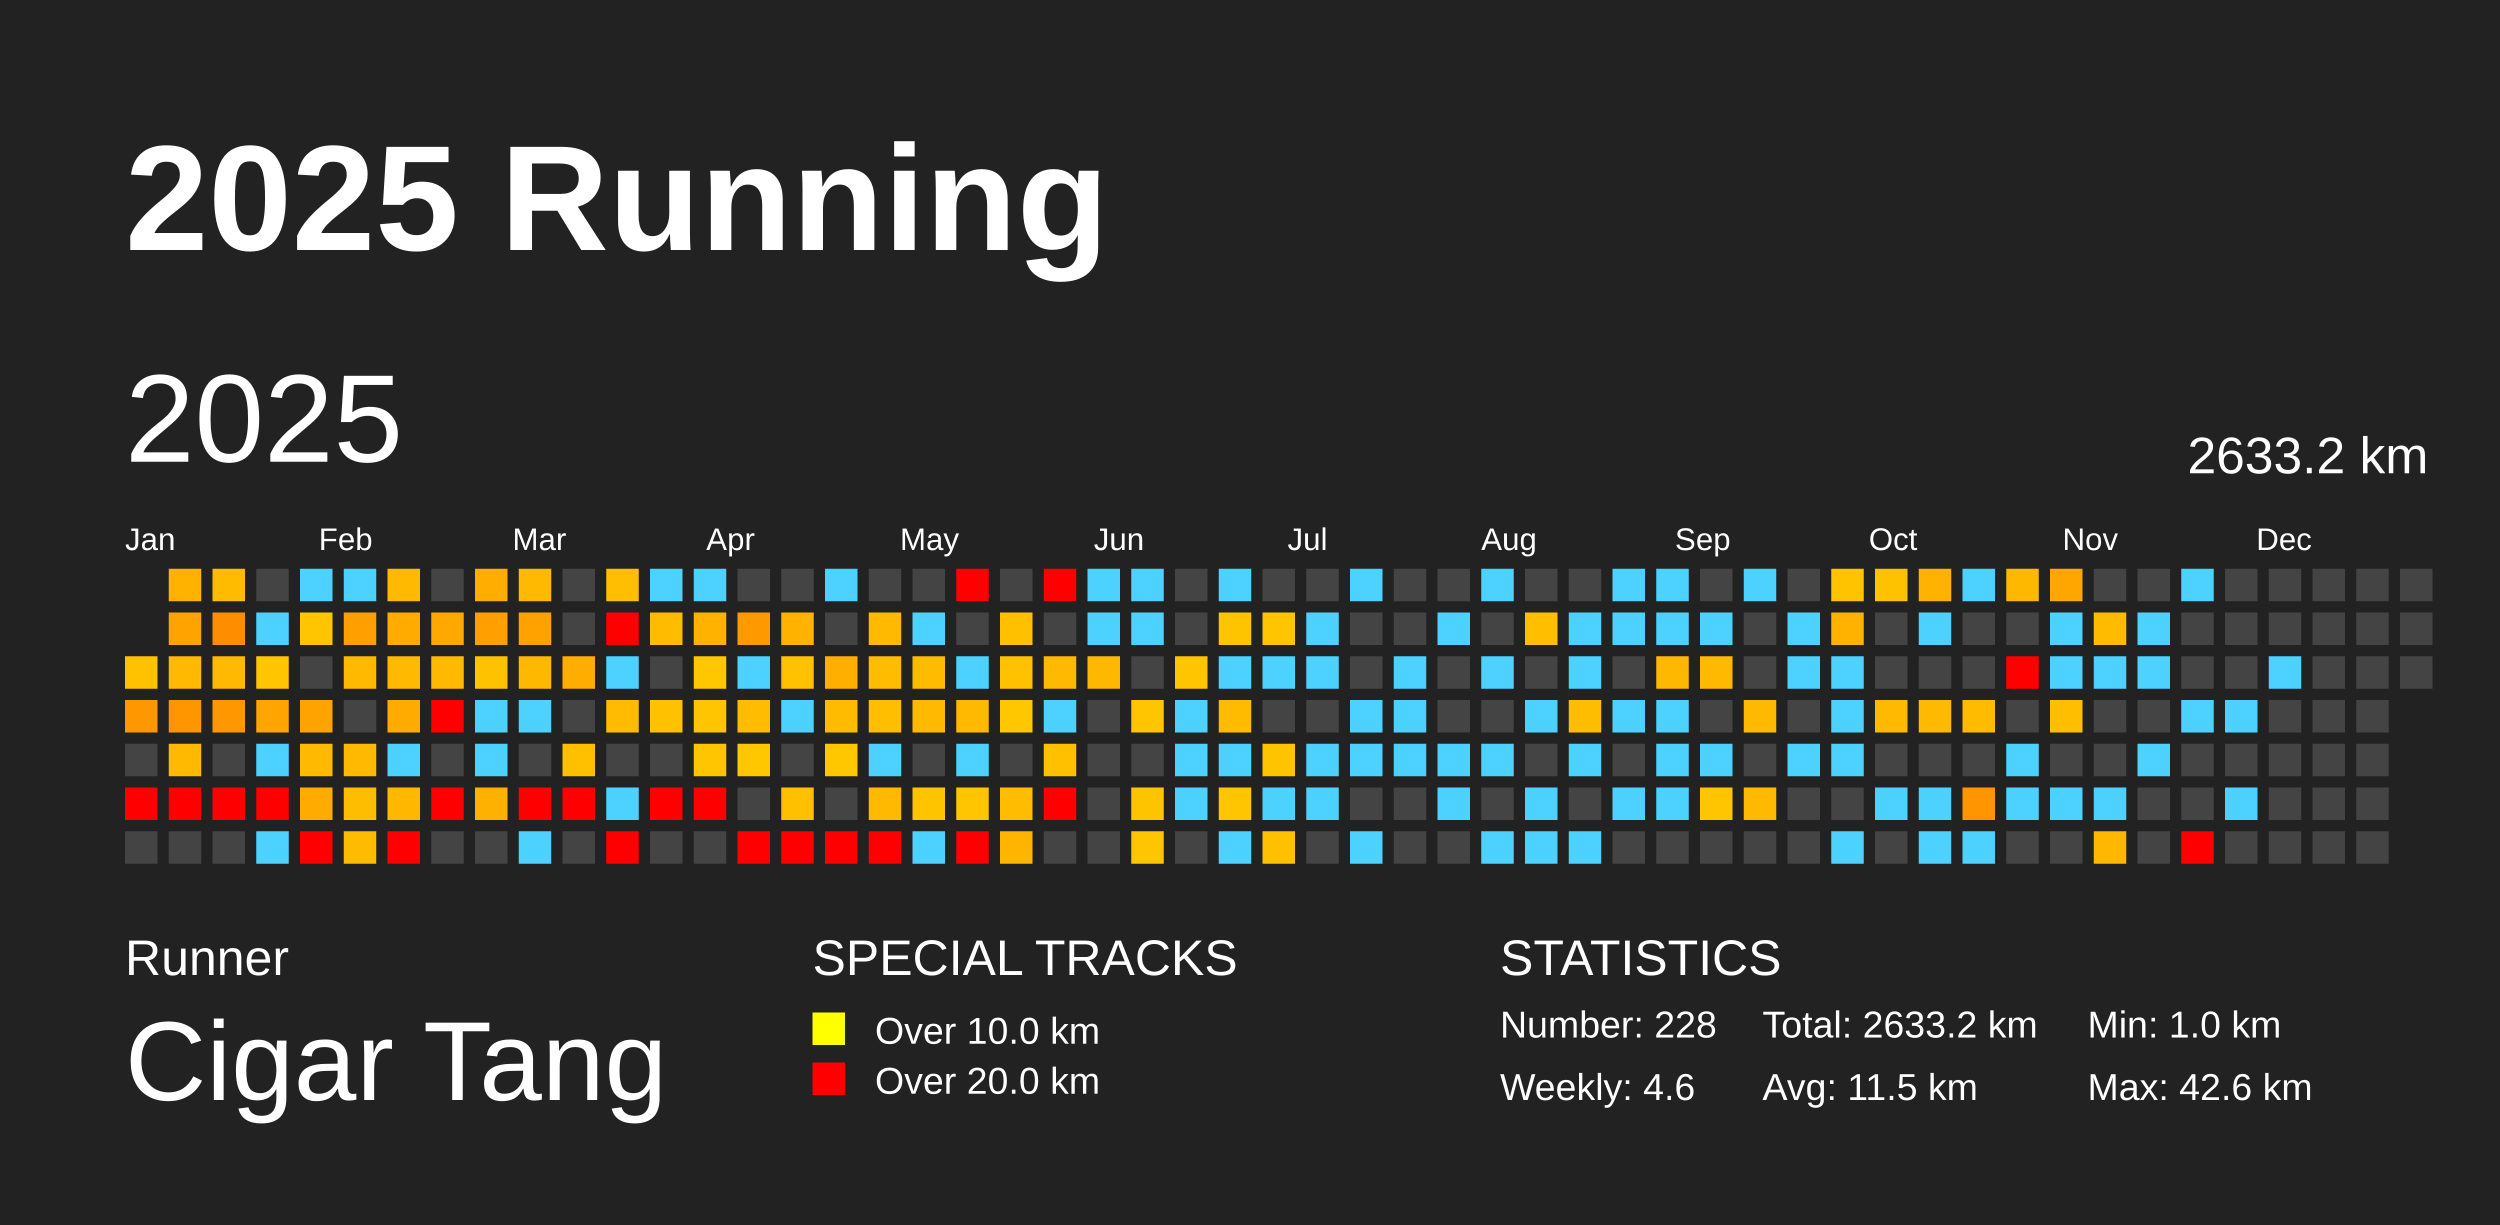
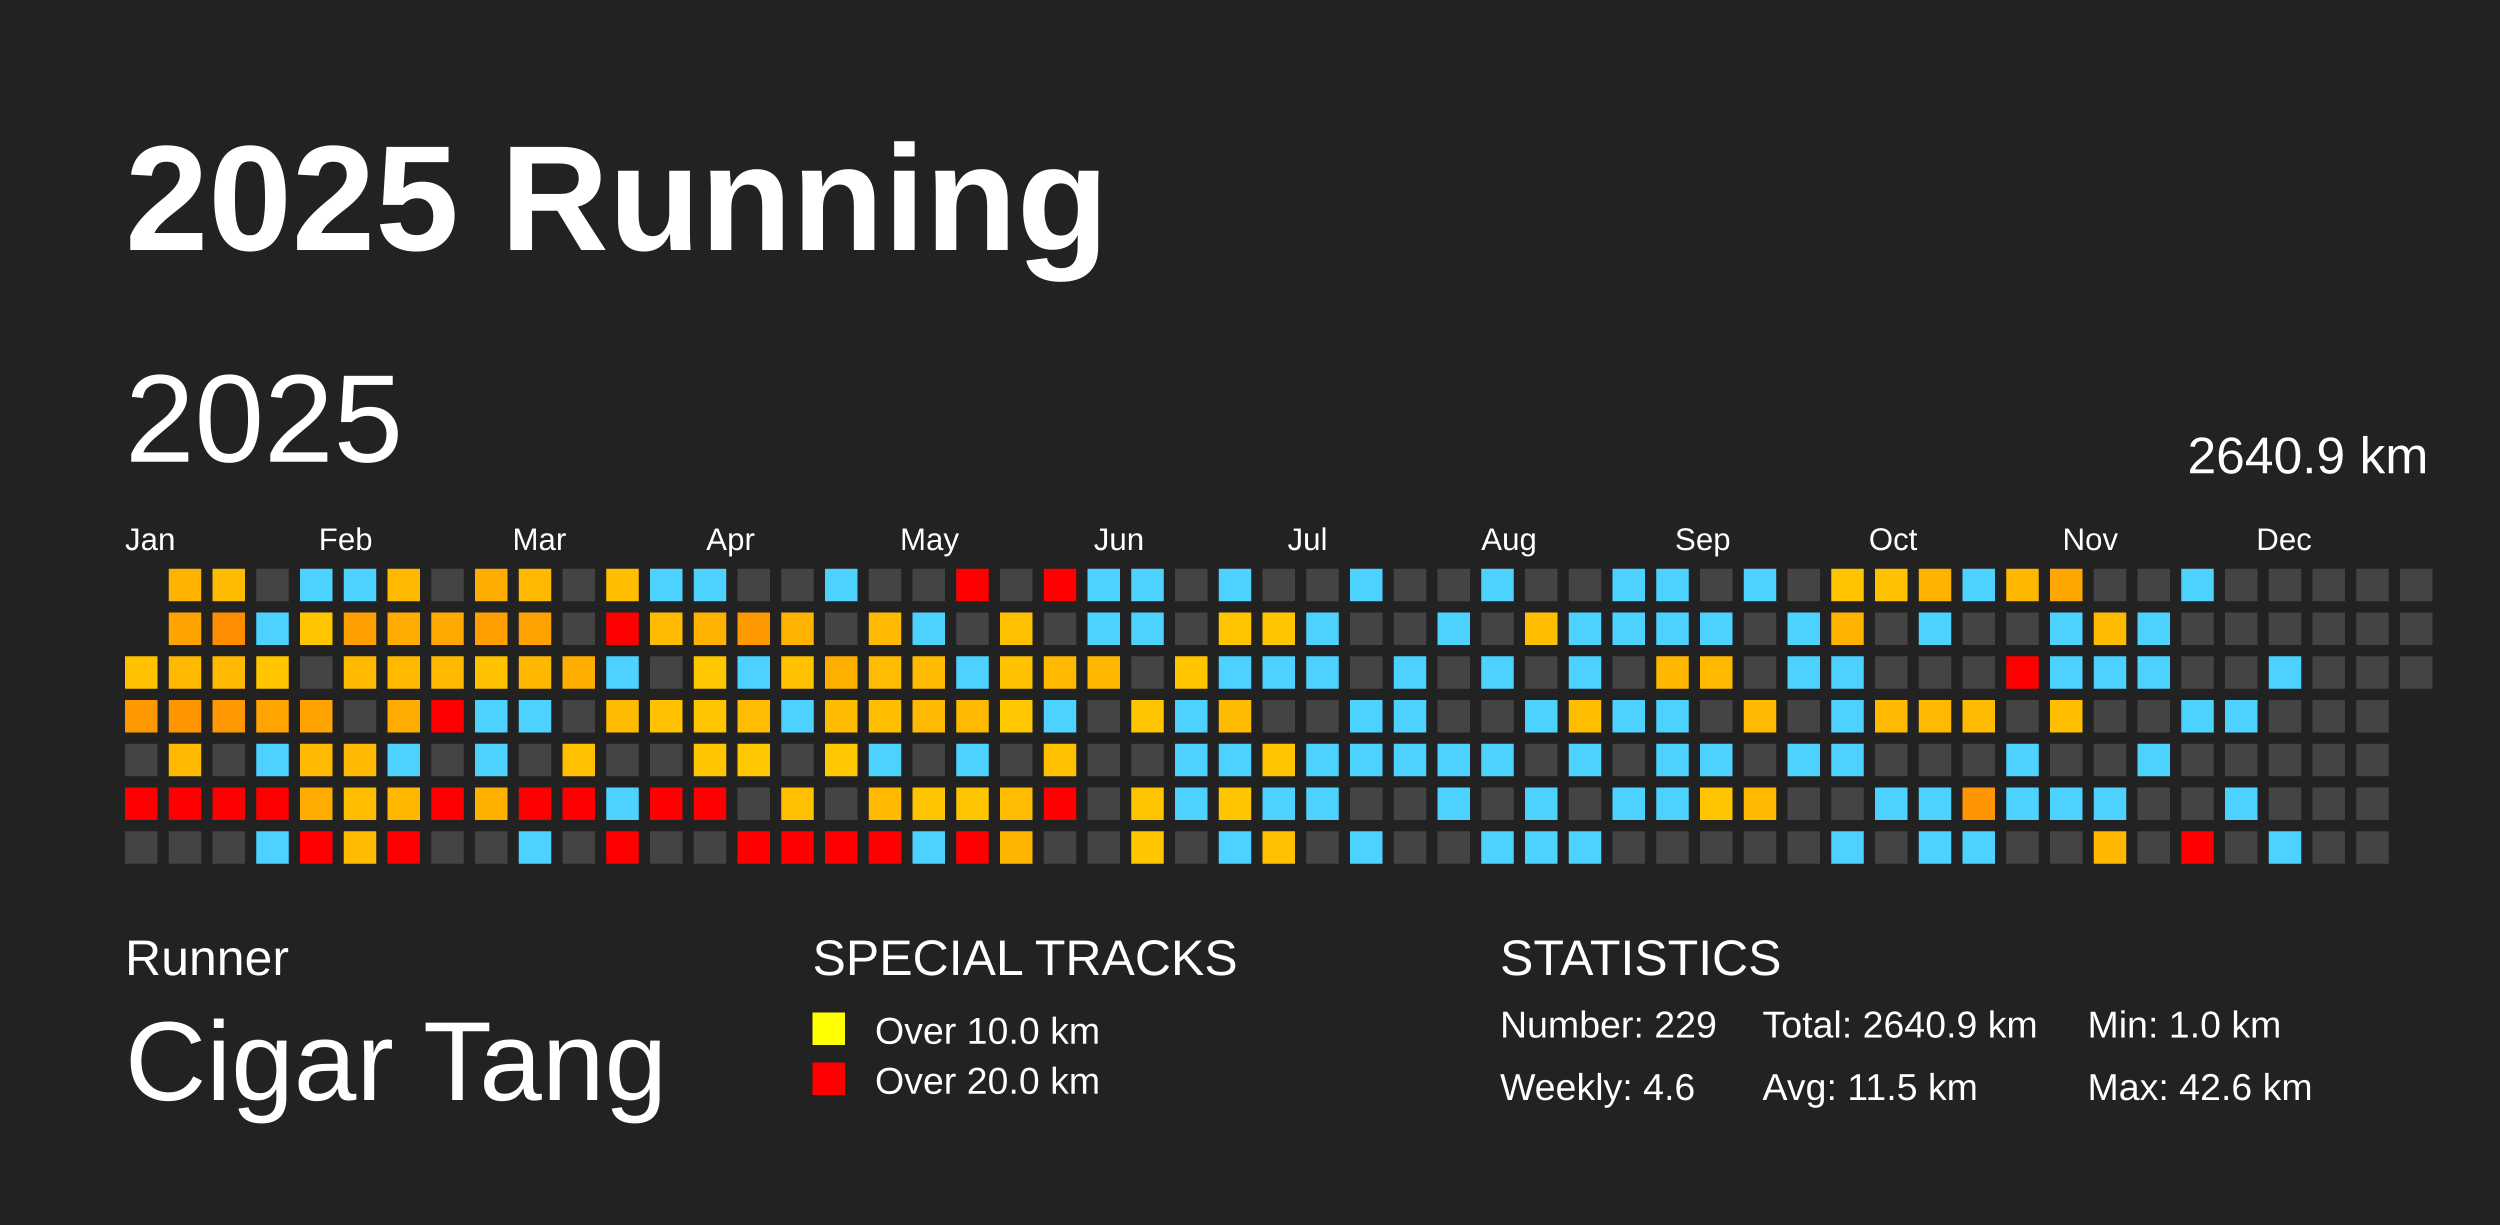
<svg xmlns="http://www.w3.org/2000/svg" baseProfile="full" height="98mm" version="1.1" viewBox="0,0,200,98" width="200mm">
  <defs />
  <rect fill="#222222" height="98" width="200" x="0" y="0" />
  <text fill="#FFFFFF" style="font-size:12px; font-family:Arial; font-weight:bold;" x="10" y="20">2025 Running</text>
  <text fill="#FFFFFF" style="font-size:4px; font-family:Arial" x="10" y="78">Runner</text>
  <text fill="#FFFFFF" style="font-size:9px; font-family:Arial" x="10" y="88">Cigar Tang</text>
  <text fill="#FFFFFF" style="font-size:4px; font-family:Arial" x="65" y="78">SPECIAL TRACKS</text>
  <rect fill="yellow" height="2.6" width="2.6" x="65" y="81" />
  <text fill="#FFFFFF" style="font-size:3px; font-family:Arial" x="70" y="83.5">Over 10.0 km</text>
  <rect fill="red" height="2.6" width="2.6" x="65" y="85" />
  <text fill="#FFFFFF" style="font-size:3px; font-family:Arial" x="70" y="87.5">Over 20.0 km</text>
  <text fill="#FFFFFF" style="font-size:4px; font-family:Arial" x="120" y="78">STATISTICS</text>
-   <text fill="#FFFFFF" style="font-size:3px; font-family:Arial" x="120" y="83">Number: 228</text>
+   <text fill="#FFFFFF" style="font-size:3px; font-family:Arial" x="120" y="83">Number: 229</text>
  <text fill="#FFFFFF" style="font-size:3px; font-family:Arial" x="120" y="88">Weekly: 4.6</text>
-   <text fill="#FFFFFF" style="font-size:3px; font-family:Arial" x="141" y="83">Total: 2633.2 km</text>
+   <text fill="#FFFFFF" style="font-size:3px; font-family:Arial" x="141" y="83">Total: 2640.9 km</text>
  <text fill="#FFFFFF" style="font-size:3px; font-family:Arial" x="141" y="88">Avg: 11.5 km</text>
  <text fill="#FFFFFF" style="font-size:3px; font-family:Arial" x="167" y="83">Min: 1.0 km</text>
  <text fill="#FFFFFF" style="font-size:3px; font-family:Arial" x="167" y="88">Max: 42.6 km</text>
  <text dominant-baseline="hanging" fill="#FFFFFF" style="font-size:10.0px; font-family:Arial;" x="10" y="30">2025</text>
-   <text dominant-baseline="hanging" fill="#FFFFFF" style="font-size:4.125px; font-family:Arial;" x="175" y="35">2633.2 km</text>
+   <text dominant-baseline="hanging" fill="#FFFFFF" style="font-size:4.125px; font-family:Arial;" x="175" y="35">2640.9 km</text>
  <text fill="#FFFFFF" style="font-size:2.5px; font-family:Arial" x="10.0" y="44">Jan</text>
  <text fill="#FFFFFF" style="font-size:2.5px; font-family:Arial" x="25.5" y="44">Feb</text>
  <text fill="#FFFFFF" style="font-size:2.5px; font-family:Arial" x="41.0" y="44">Mar</text>
  <text fill="#FFFFFF" style="font-size:2.5px; font-family:Arial" x="56.5" y="44">Apr</text>
  <text fill="#FFFFFF" style="font-size:2.5px; font-family:Arial" x="72.0" y="44">May</text>
  <text fill="#FFFFFF" style="font-size:2.5px; font-family:Arial" x="87.5" y="44">Jun</text>
  <text fill="#FFFFFF" style="font-size:2.5px; font-family:Arial" x="103.0" y="44">Jul</text>
  <text fill="#FFFFFF" style="font-size:2.5px; font-family:Arial" x="118.5" y="44">Aug</text>
  <text fill="#FFFFFF" style="font-size:2.5px; font-family:Arial" x="134.0" y="44">Sep</text>
  <text fill="#FFFFFF" style="font-size:2.5px; font-family:Arial" x="149.5" y="44">Oct</text>
  <text fill="#FFFFFF" style="font-size:2.5px; font-family:Arial" x="165.0" y="44">Nov</text>
  <text fill="#FFFFFF" style="font-size:2.5px; font-family:Arial" x="180.5" y="44">Dec</text>
  <rect fill="#ffc100" height="2.6" width="2.6" x="10.0" y="52.5" />
  <rect fill="#ff9700" height="2.6" width="2.6" x="10.0" y="56.0" />
  <rect fill="#444444" height="2.6" width="2.6" x="10.0" y="59.5" />
  <rect fill="red" height="2.6" width="2.6" x="10.0" y="63.0" />
  <rect fill="#444444" height="2.6" width="2.6" x="10.0" y="66.5" />
  <rect fill="#ffb300" height="2.6" width="2.6" x="13.5" y="45.5" />
  <rect fill="#ffa300" height="2.6" width="2.6" x="13.5" y="49.0" />
  <rect fill="#ffb900" height="2.6" width="2.6" x="13.5" y="52.5" />
  <rect fill="#ff9600" height="2.6" width="2.6" x="13.5" y="56.0" />
  <rect fill="#ffb900" height="2.6" width="2.6" x="13.5" y="59.5" />
  <rect fill="red" height="2.6" width="2.6" x="13.5" y="63.0" />
  <rect fill="#444444" height="2.6" width="2.6" x="13.5" y="66.5" />
  <rect fill="#ffbb00" height="2.6" width="2.6" x="17.0" y="45.5" />
  <rect fill="#ff8d00" height="2.6" width="2.6" x="17.0" y="49.0" />
  <rect fill="#ffb900" height="2.6" width="2.6" x="17.0" y="52.5" />
  <rect fill="#ff9700" height="2.6" width="2.6" x="17.0" y="56.0" />
  <rect fill="#444444" height="2.6" width="2.6" x="17.0" y="59.5" />
  <rect fill="red" height="2.6" width="2.6" x="17.0" y="63.0" />
  <rect fill="#444444" height="2.6" width="2.6" x="17.0" y="66.5" />
  <rect fill="#444444" height="2.6" width="2.6" x="20.5" y="45.5" />
  <rect fill="#4dd2ff" height="2.6" width="2.6" x="20.5" y="49.0" />
  <rect fill="#ffc600" height="2.6" width="2.6" x="20.5" y="52.5" />
  <rect fill="#ffa400" height="2.6" width="2.6" x="20.5" y="56.0" />
  <rect fill="#4dd2ff" height="2.6" width="2.6" x="20.5" y="59.5" />
  <rect fill="red" height="2.6" width="2.6" x="20.5" y="63.0" />
  <rect fill="#4dd2ff" height="2.6" width="2.6" x="20.5" y="66.5" />
  <rect fill="#4dd2ff" height="2.6" width="2.6" x="24.0" y="45.5" />
  <rect fill="#ffc600" height="2.6" width="2.6" x="24.0" y="49.0" />
  <rect fill="#444444" height="2.6" width="2.6" x="24.0" y="52.5" />
  <rect fill="#ffa300" height="2.6" width="2.6" x="24.0" y="56.0" />
  <rect fill="#ffb900" height="2.6" width="2.6" x="24.0" y="59.5" />
  <rect fill="#ffab00" height="2.6" width="2.6" x="24.0" y="63.0" />
  <rect fill="red" height="2.6" width="2.6" x="24.0" y="66.5" />
  <rect fill="#4dd2ff" height="2.6" width="2.6" x="27.5" y="45.5" />
  <rect fill="#ff9f00" height="2.6" width="2.6" x="27.5" y="49.0" />
  <rect fill="#ffba00" height="2.6" width="2.6" x="27.5" y="52.5" />
  <rect fill="#444444" height="2.6" width="2.6" x="27.5" y="56.0" />
  <rect fill="#ffb900" height="2.6" width="2.6" x="27.5" y="59.5" />
  <rect fill="#ffbd00" height="2.6" width="2.6" x="27.5" y="63.0" />
  <rect fill="#ffbb00" height="2.6" width="2.6" x="27.5" y="66.5" />
  <rect fill="#ffb900" height="2.6" width="2.6" x="31.0" y="45.5" />
  <rect fill="#ffab00" height="2.6" width="2.6" x="31.0" y="49.0" />
  <rect fill="#ffba00" height="2.6" width="2.6" x="31.0" y="52.5" />
  <rect fill="#ffab00" height="2.6" width="2.6" x="31.0" y="56.0" />
  <rect fill="#4dd2ff" height="2.6" width="2.6" x="31.0" y="59.5" />
  <rect fill="#ffb700" height="2.6" width="2.6" x="31.0" y="63.0" />
  <rect fill="red" height="2.6" width="2.6" x="31.0" y="66.5" />
  <rect fill="#444444" height="2.6" width="2.6" x="34.5" y="45.5" />
  <rect fill="#ffa800" height="2.6" width="2.6" x="34.5" y="49.0" />
  <rect fill="#ffba00" height="2.6" width="2.6" x="34.5" y="52.5" />
  <rect fill="red" height="2.6" width="2.6" x="34.5" y="56.0" />
  <rect fill="#444444" height="2.6" width="2.6" x="34.5" y="59.5" />
  <rect fill="red" height="2.6" width="2.6" x="34.5" y="63.0" />
  <rect fill="#444444" height="2.6" width="2.6" x="34.5" y="66.5" />
  <rect fill="#ffad00" height="2.6" width="2.6" x="38.0" y="45.5" />
  <rect fill="#ffa000" height="2.6" width="2.6" x="38.0" y="49.0" />
  <rect fill="#ffc200" height="2.6" width="2.6" x="38.0" y="52.5" />
  <rect fill="#4dd2ff" height="2.6" width="2.6" x="38.0" y="56.0" />
  <rect fill="#4dd2ff" height="2.6" width="2.6" x="38.0" y="59.5" />
  <rect fill="#ffb100" height="2.6" width="2.6" x="38.0" y="63.0" />
  <rect fill="#444444" height="2.6" width="2.6" x="38.0" y="66.5" />
  <rect fill="#ffb900" height="2.6" width="2.6" x="41.5" y="45.5" />
  <rect fill="#ffa200" height="2.6" width="2.6" x="41.5" y="49.0" />
  <rect fill="#ffb800" height="2.6" width="2.6" x="41.5" y="52.5" />
  <rect fill="#4dd2ff" height="2.6" width="2.6" x="41.5" y="56.0" />
  <rect fill="#444444" height="2.6" width="2.6" x="41.5" y="59.5" />
  <rect fill="red" height="2.6" width="2.6" x="41.5" y="63.0" />
  <rect fill="#4dd2ff" height="2.6" width="2.6" x="41.5" y="66.5" />
  <rect fill="#444444" height="2.6" width="2.6" x="45.0" y="45.5" />
  <rect fill="#444444" height="2.6" width="2.6" x="45.0" y="49.0" />
  <rect fill="#ffae00" height="2.6" width="2.6" x="45.0" y="52.5" />
  <rect fill="#444444" height="2.6" width="2.6" x="45.0" y="56.0" />
  <rect fill="#ffc000" height="2.6" width="2.6" x="45.0" y="59.5" />
  <rect fill="red" height="2.6" width="2.6" x="45.0" y="63.0" />
  <rect fill="#444444" height="2.6" width="2.6" x="45.0" y="66.5" />
  <rect fill="#ffbe00" height="2.6" width="2.6" x="48.5" y="45.5" />
  <rect fill="red" height="2.6" width="2.6" x="48.5" y="49.0" />
  <rect fill="#4dd2ff" height="2.6" width="2.6" x="48.5" y="52.5" />
  <rect fill="#ffbb00" height="2.6" width="2.6" x="48.5" y="56.0" />
  <rect fill="#444444" height="2.6" width="2.6" x="48.5" y="59.5" />
  <rect fill="#4dd2ff" height="2.6" width="2.6" x="48.5" y="63.0" />
  <rect fill="red" height="2.6" width="2.6" x="48.5" y="66.5" />
  <rect fill="#4dd2ff" height="2.6" width="2.6" x="52.0" y="45.5" />
  <rect fill="#ffbb00" height="2.6" width="2.6" x="52.0" y="49.0" />
  <rect fill="#444444" height="2.6" width="2.6" x="52.0" y="52.5" />
  <rect fill="#ffc100" height="2.6" width="2.6" x="52.0" y="56.0" />
  <rect fill="#444444" height="2.6" width="2.6" x="52.0" y="59.5" />
  <rect fill="red" height="2.6" width="2.6" x="52.0" y="63.0" />
  <rect fill="#444444" height="2.6" width="2.6" x="52.0" y="66.5" />
  <rect fill="#4dd2ff" height="2.6" width="2.6" x="55.5" y="45.5" />
  <rect fill="#ffb300" height="2.6" width="2.6" x="55.5" y="49.0" />
  <rect fill="#ffc700" height="2.6" width="2.6" x="55.5" y="52.5" />
  <rect fill="#ffc600" height="2.6" width="2.6" x="55.5" y="56.0" />
  <rect fill="#ffc600" height="2.6" width="2.6" x="55.5" y="59.5" />
  <rect fill="red" height="2.6" width="2.6" x="55.5" y="63.0" />
  <rect fill="#444444" height="2.6" width="2.6" x="55.5" y="66.5" />
  <rect fill="#444444" height="2.6" width="2.6" x="59.0" y="45.5" />
  <rect fill="#ff9900" height="2.6" width="2.6" x="59.0" y="49.0" />
  <rect fill="#4dd2ff" height="2.6" width="2.6" x="59.0" y="52.5" />
  <rect fill="#ffbc00" height="2.6" width="2.6" x="59.0" y="56.0" />
  <rect fill="#ffc700" height="2.6" width="2.6" x="59.0" y="59.5" />
  <rect fill="#444444" height="2.6" width="2.6" x="59.0" y="63.0" />
  <rect fill="red" height="2.6" width="2.6" x="59.0" y="66.5" />
  <rect fill="#444444" height="2.6" width="2.6" x="62.5" y="45.5" />
  <rect fill="#ffb200" height="2.6" width="2.6" x="62.5" y="49.0" />
  <rect fill="#ffc100" height="2.6" width="2.6" x="62.5" y="52.5" />
  <rect fill="#4dd2ff" height="2.6" width="2.6" x="62.5" y="56.0" />
  <rect fill="#444444" height="2.6" width="2.6" x="62.5" y="59.5" />
  <rect fill="#ffc000" height="2.6" width="2.6" x="62.5" y="63.0" />
  <rect fill="red" height="2.6" width="2.6" x="62.5" y="66.5" />
  <rect fill="#4dd2ff" height="2.6" width="2.6" x="66.0" y="45.5" />
  <rect fill="#444444" height="2.6" width="2.6" x="66.0" y="49.0" />
  <rect fill="#ffaf00" height="2.6" width="2.6" x="66.0" y="52.5" />
  <rect fill="#ffbb00" height="2.6" width="2.6" x="66.0" y="56.0" />
  <rect fill="#ffc700" height="2.6" width="2.6" x="66.0" y="59.5" />
  <rect fill="#444444" height="2.6" width="2.6" x="66.0" y="63.0" />
  <rect fill="red" height="2.6" width="2.6" x="66.0" y="66.5" />
  <rect fill="#444444" height="2.6" width="2.6" x="69.5" y="45.5" />
  <rect fill="#ffb900" height="2.6" width="2.6" x="69.5" y="49.0" />
  <rect fill="#ffbc00" height="2.6" width="2.6" x="69.5" y="52.5" />
  <rect fill="#ffbe00" height="2.6" width="2.6" x="69.5" y="56.0" />
  <rect fill="#4dd2ff" height="2.6" width="2.6" x="69.5" y="59.5" />
  <rect fill="#ffb900" height="2.6" width="2.6" x="69.5" y="63.0" />
  <rect fill="red" height="2.6" width="2.6" x="69.5" y="66.5" />
  <rect fill="#444444" height="2.6" width="2.6" x="73.0" y="45.5" />
  <rect fill="#4dd2ff" height="2.6" width="2.6" x="73.0" y="49.0" />
  <rect fill="#ffbb00" height="2.6" width="2.6" x="73.0" y="52.5" />
  <rect fill="#ffb900" height="2.6" width="2.6" x="73.0" y="56.0" />
  <rect fill="#444444" height="2.6" width="2.6" x="73.0" y="59.5" />
  <rect fill="#ffc400" height="2.6" width="2.6" x="73.0" y="63.0" />
  <rect fill="#4dd2ff" height="2.6" width="2.6" x="73.0" y="66.5" />
  <rect fill="red" height="2.6" width="2.6" x="76.5" y="45.5" />
  <rect fill="#444444" height="2.6" width="2.6" x="76.5" y="49.0" />
  <rect fill="#4dd2ff" height="2.6" width="2.6" x="76.5" y="52.5" />
  <rect fill="#ffb900" height="2.6" width="2.6" x="76.5" y="56.0" />
  <rect fill="#4dd2ff" height="2.6" width="2.6" x="76.5" y="59.5" />
  <rect fill="#ffc500" height="2.6" width="2.6" x="76.5" y="63.0" />
  <rect fill="red" height="2.6" width="2.6" x="76.5" y="66.5" />
  <rect fill="#444444" height="2.6" width="2.6" x="80.0" y="45.5" />
  <rect fill="#ffc000" height="2.6" width="2.6" x="80.0" y="49.0" />
  <rect fill="#ffc100" height="2.6" width="2.6" x="80.0" y="52.5" />
  <rect fill="#ffc700" height="2.6" width="2.6" x="80.0" y="56.0" />
  <rect fill="#444444" height="2.6" width="2.6" x="80.0" y="59.5" />
  <rect fill="#ffbc00" height="2.6" width="2.6" x="80.0" y="63.0" />
  <rect fill="#ffb500" height="2.6" width="2.6" x="80.0" y="66.5" />
  <rect fill="red" height="2.6" width="2.6" x="83.5" y="45.5" />
  <rect fill="#444444" height="2.6" width="2.6" x="83.5" y="49.0" />
  <rect fill="#ffb900" height="2.6" width="2.6" x="83.5" y="52.5" />
  <rect fill="#4dd2ff" height="2.6" width="2.6" x="83.5" y="56.0" />
  <rect fill="#ffc000" height="2.6" width="2.6" x="83.5" y="59.5" />
  <rect fill="red" height="2.6" width="2.6" x="83.5" y="63.0" />
  <rect fill="#444444" height="2.6" width="2.6" x="83.5" y="66.5" />
  <rect fill="#4dd2ff" height="2.6" width="2.6" x="87.0" y="45.5" />
  <rect fill="#4dd2ff" height="2.6" width="2.6" x="87.0" y="49.0" />
  <rect fill="#ffb800" height="2.6" width="2.6" x="87.0" y="52.5" />
  <rect fill="#444444" height="2.6" width="2.6" x="87.0" y="56.0" />
  <rect fill="#444444" height="2.6" width="2.6" x="87.0" y="59.5" />
  <rect fill="#444444" height="2.6" width="2.6" x="87.0" y="63.0" />
  <rect fill="#444444" height="2.6" width="2.6" x="87.0" y="66.5" />
  <rect fill="#4dd2ff" height="2.6" width="2.6" x="90.5" y="45.5" />
  <rect fill="#4dd2ff" height="2.6" width="2.6" x="90.5" y="49.0" />
  <rect fill="#444444" height="2.6" width="2.6" x="90.5" y="52.5" />
  <rect fill="#ffc500" height="2.6" width="2.6" x="90.5" y="56.0" />
  <rect fill="#444444" height="2.6" width="2.6" x="90.5" y="59.5" />
  <rect fill="#ffc400" height="2.6" width="2.6" x="90.5" y="63.0" />
  <rect fill="#ffc600" height="2.6" width="2.6" x="90.5" y="66.5" />
  <rect fill="#444444" height="2.6" width="2.6" x="94.0" y="45.5" />
  <rect fill="#444444" height="2.6" width="2.6" x="94.0" y="49.0" />
  <rect fill="#ffc600" height="2.6" width="2.6" x="94.0" y="52.5" />
  <rect fill="#4dd2ff" height="2.6" width="2.6" x="94.0" y="56.0" />
  <rect fill="#4dd2ff" height="2.6" width="2.6" x="94.0" y="59.5" />
  <rect fill="#4dd2ff" height="2.6" width="2.6" x="94.0" y="63.0" />
  <rect fill="#444444" height="2.6" width="2.6" x="94.0" y="66.5" />
  <rect fill="#4dd2ff" height="2.6" width="2.6" x="97.5" y="45.5" />
  <rect fill="#ffc400" height="2.6" width="2.6" x="97.5" y="49.0" />
  <rect fill="#4dd2ff" height="2.6" width="2.6" x="97.5" y="52.5" />
  <rect fill="#ffbb00" height="2.6" width="2.6" x="97.5" y="56.0" />
  <rect fill="#4dd2ff" height="2.6" width="2.6" x="97.5" y="59.5" />
  <rect fill="#ffc500" height="2.6" width="2.6" x="97.5" y="63.0" />
  <rect fill="#4dd2ff" height="2.6" width="2.6" x="97.5" y="66.5" />
  <rect fill="#444444" height="2.6" width="2.6" x="101.0" y="45.5" />
  <rect fill="#ffc500" height="2.6" width="2.6" x="101.0" y="49.0" />
  <rect fill="#4dd2ff" height="2.6" width="2.6" x="101.0" y="52.5" />
  <rect fill="#444444" height="2.6" width="2.6" x="101.0" y="56.0" />
  <rect fill="#ffc400" height="2.6" width="2.6" x="101.0" y="59.5" />
  <rect fill="#4dd2ff" height="2.6" width="2.6" x="101.0" y="63.0" />
  <rect fill="#ffc000" height="2.6" width="2.6" x="101.0" y="66.5" />
  <rect fill="#444444" height="2.6" width="2.6" x="104.5" y="45.5" />
  <rect fill="#4dd2ff" height="2.6" width="2.6" x="104.5" y="49.0" />
  <rect fill="#4dd2ff" height="2.6" width="2.6" x="104.5" y="52.5" />
  <rect fill="#444444" height="2.6" width="2.6" x="104.5" y="56.0" />
  <rect fill="#4dd2ff" height="2.6" width="2.6" x="104.5" y="59.5" />
  <rect fill="#4dd2ff" height="2.6" width="2.6" x="104.5" y="63.0" />
  <rect fill="#444444" height="2.6" width="2.6" x="104.5" y="66.5" />
  <rect fill="#4dd2ff" height="2.6" width="2.6" x="108.0" y="45.5" />
  <rect fill="#444444" height="2.6" width="2.6" x="108.0" y="49.0" />
  <rect fill="#444444" height="2.6" width="2.6" x="108.0" y="52.5" />
  <rect fill="#4dd2ff" height="2.6" width="2.6" x="108.0" y="56.0" />
  <rect fill="#4dd2ff" height="2.6" width="2.6" x="108.0" y="59.5" />
  <rect fill="#444444" height="2.6" width="2.6" x="108.0" y="63.0" />
  <rect fill="#4dd2ff" height="2.6" width="2.6" x="108.0" y="66.5" />
  <rect fill="#444444" height="2.6" width="2.6" x="111.5" y="45.5" />
  <rect fill="#444444" height="2.6" width="2.6" x="111.5" y="49.0" />
  <rect fill="#4dd2ff" height="2.6" width="2.6" x="111.5" y="52.5" />
  <rect fill="#4dd2ff" height="2.6" width="2.6" x="111.5" y="56.0" />
  <rect fill="#4dd2ff" height="2.6" width="2.6" x="111.5" y="59.5" />
  <rect fill="#444444" height="2.6" width="2.6" x="111.5" y="63.0" />
  <rect fill="#444444" height="2.6" width="2.6" x="111.5" y="66.5" />
  <rect fill="#444444" height="2.6" width="2.6" x="115.0" y="45.5" />
  <rect fill="#4dd2ff" height="2.6" width="2.6" x="115.0" y="49.0" />
  <rect fill="#444444" height="2.6" width="2.6" x="115.0" y="52.5" />
  <rect fill="#444444" height="2.6" width="2.6" x="115.0" y="56.0" />
  <rect fill="#4dd2ff" height="2.6" width="2.6" x="115.0" y="59.5" />
  <rect fill="#4dd2ff" height="2.6" width="2.6" x="115.0" y="63.0" />
  <rect fill="#444444" height="2.6" width="2.6" x="115.0" y="66.5" />
  <rect fill="#4dd2ff" height="2.6" width="2.6" x="118.5" y="45.5" />
  <rect fill="#444444" height="2.6" width="2.6" x="118.5" y="49.0" />
  <rect fill="#4dd2ff" height="2.6" width="2.6" x="118.5" y="52.5" />
  <rect fill="#444444" height="2.6" width="2.6" x="118.5" y="56.0" />
  <rect fill="#4dd2ff" height="2.6" width="2.6" x="118.5" y="59.5" />
  <rect fill="#444444" height="2.6" width="2.6" x="118.5" y="63.0" />
  <rect fill="#4dd2ff" height="2.6" width="2.6" x="118.5" y="66.5" />
  <rect fill="#444444" height="2.6" width="2.6" x="122.0" y="45.5" />
  <rect fill="#ffbf00" height="2.6" width="2.6" x="122.0" y="49.0" />
  <rect fill="#444444" height="2.6" width="2.6" x="122.0" y="52.5" />
  <rect fill="#4dd2ff" height="2.6" width="2.6" x="122.0" y="56.0" />
  <rect fill="#444444" height="2.6" width="2.6" x="122.0" y="59.5" />
  <rect fill="#4dd2ff" height="2.6" width="2.6" x="122.0" y="63.0" />
  <rect fill="#4dd2ff" height="2.6" width="2.6" x="122.0" y="66.5" />
  <rect fill="#444444" height="2.6" width="2.6" x="125.5" y="45.5" />
  <rect fill="#4dd2ff" height="2.6" width="2.6" x="125.5" y="49.0" />
  <rect fill="#4dd2ff" height="2.6" width="2.6" x="125.5" y="52.5" />
  <rect fill="#ffbd00" height="2.6" width="2.6" x="125.5" y="56.0" />
  <rect fill="#4dd2ff" height="2.6" width="2.6" x="125.5" y="59.5" />
  <rect fill="#444444" height="2.6" width="2.6" x="125.5" y="63.0" />
  <rect fill="#4dd2ff" height="2.6" width="2.6" x="125.5" y="66.5" />
  <rect fill="#4dd2ff" height="2.6" width="2.6" x="129.0" y="45.5" />
  <rect fill="#4dd2ff" height="2.6" width="2.6" x="129.0" y="49.0" />
  <rect fill="#444444" height="2.6" width="2.6" x="129.0" y="52.5" />
  <rect fill="#4dd2ff" height="2.6" width="2.6" x="129.0" y="56.0" />
  <rect fill="#444444" height="2.6" width="2.6" x="129.0" y="59.5" />
  <rect fill="#4dd2ff" height="2.6" width="2.6" x="129.0" y="63.0" />
  <rect fill="#444444" height="2.6" width="2.6" x="129.0" y="66.5" />
  <rect fill="#4dd2ff" height="2.6" width="2.6" x="132.5" y="45.5" />
  <rect fill="#4dd2ff" height="2.6" width="2.6" x="132.5" y="49.0" />
  <rect fill="#ffb800" height="2.6" width="2.6" x="132.5" y="52.5" />
  <rect fill="#4dd2ff" height="2.6" width="2.6" x="132.5" y="56.0" />
  <rect fill="#4dd2ff" height="2.6" width="2.6" x="132.5" y="59.5" />
  <rect fill="#4dd2ff" height="2.6" width="2.6" x="132.5" y="63.0" />
  <rect fill="#444444" height="2.6" width="2.6" x="132.5" y="66.5" />
  <rect fill="#444444" height="2.6" width="2.6" x="136.0" y="45.5" />
  <rect fill="#4dd2ff" height="2.6" width="2.6" x="136.0" y="49.0" />
  <rect fill="#ffba00" height="2.6" width="2.6" x="136.0" y="52.5" />
  <rect fill="#444444" height="2.6" width="2.6" x="136.0" y="56.0" />
  <rect fill="#4dd2ff" height="2.6" width="2.6" x="136.0" y="59.5" />
  <rect fill="#ffc500" height="2.6" width="2.6" x="136.0" y="63.0" />
  <rect fill="#444444" height="2.6" width="2.6" x="136.0" y="66.5" />
  <rect fill="#4dd2ff" height="2.6" width="2.6" x="139.5" y="45.5" />
  <rect fill="#444444" height="2.6" width="2.6" x="139.5" y="49.0" />
  <rect fill="#444444" height="2.6" width="2.6" x="139.5" y="52.5" />
  <rect fill="#ffb900" height="2.6" width="2.6" x="139.5" y="56.0" />
  <rect fill="#444444" height="2.6" width="2.6" x="139.5" y="59.5" />
  <rect fill="#ffb900" height="2.6" width="2.6" x="139.5" y="63.0" />
  <rect fill="#444444" height="2.6" width="2.6" x="139.5" y="66.5" />
  <rect fill="#444444" height="2.6" width="2.6" x="143.0" y="45.5" />
  <rect fill="#4dd2ff" height="2.6" width="2.6" x="143.0" y="49.0" />
  <rect fill="#4dd2ff" height="2.6" width="2.6" x="143.0" y="52.5" />
  <rect fill="#444444" height="2.6" width="2.6" x="143.0" y="56.0" />
  <rect fill="#4dd2ff" height="2.6" width="2.6" x="143.0" y="59.5" />
  <rect fill="#444444" height="2.6" width="2.6" x="143.0" y="63.0" />
  <rect fill="#444444" height="2.6" width="2.6" x="143.0" y="66.5" />
  <rect fill="#ffc300" height="2.6" width="2.6" x="146.5" y="45.5" />
  <rect fill="#ffb200" height="2.6" width="2.6" x="146.5" y="49.0" />
  <rect fill="#4dd2ff" height="2.6" width="2.6" x="146.5" y="52.5" />
  <rect fill="#4dd2ff" height="2.6" width="2.6" x="146.5" y="56.0" />
  <rect fill="#4dd2ff" height="2.6" width="2.6" x="146.5" y="59.5" />
  <rect fill="#444444" height="2.6" width="2.6" x="146.5" y="63.0" />
  <rect fill="#4dd2ff" height="2.6" width="2.6" x="146.5" y="66.5" />
  <rect fill="#ffc200" height="2.6" width="2.6" x="150.0" y="45.5" />
  <rect fill="#444444" height="2.6" width="2.6" x="150.0" y="49.0" />
  <rect fill="#444444" height="2.6" width="2.6" x="150.0" y="52.5" />
  <rect fill="#ffb900" height="2.6" width="2.6" x="150.0" y="56.0" />
  <rect fill="#444444" height="2.6" width="2.6" x="150.0" y="59.5" />
  <rect fill="#4dd2ff" height="2.6" width="2.6" x="150.0" y="63.0" />
  <rect fill="#444444" height="2.6" width="2.6" x="150.0" y="66.5" />
  <rect fill="#ffb300" height="2.6" width="2.6" x="153.5" y="45.5" />
  <rect fill="#4dd2ff" height="2.6" width="2.6" x="153.5" y="49.0" />
  <rect fill="#444444" height="2.6" width="2.6" x="153.5" y="52.5" />
  <rect fill="#ffb900" height="2.6" width="2.6" x="153.5" y="56.0" />
  <rect fill="#444444" height="2.6" width="2.6" x="153.5" y="59.5" />
  <rect fill="#4dd2ff" height="2.6" width="2.6" x="153.5" y="63.0" />
  <rect fill="#4dd2ff" height="2.6" width="2.6" x="153.5" y="66.5" />
  <rect fill="#4dd2ff" height="2.6" width="2.6" x="157.0" y="45.5" />
  <rect fill="#444444" height="2.6" width="2.6" x="157.0" y="49.0" />
  <rect fill="#444444" height="2.6" width="2.6" x="157.0" y="52.5" />
  <rect fill="#ffbb00" height="2.6" width="2.6" x="157.0" y="56.0" />
  <rect fill="#444444" height="2.6" width="2.6" x="157.0" y="59.5" />
  <rect fill="#ff9500" height="2.6" width="2.6" x="157.0" y="63.0" />
  <rect fill="#4dd2ff" height="2.6" width="2.6" x="157.0" y="66.5" />
  <rect fill="#ffb800" height="2.6" width="2.6" x="160.5" y="45.5" />
  <rect fill="#444444" height="2.6" width="2.6" x="160.5" y="49.0" />
  <rect fill="red" height="2.6" width="2.6" x="160.5" y="52.5" />
  <rect fill="#444444" height="2.6" width="2.6" x="160.5" y="56.0" />
  <rect fill="#4dd2ff" height="2.6" width="2.6" x="160.5" y="59.5" />
  <rect fill="#4dd2ff" height="2.6" width="2.6" x="160.5" y="63.0" />
  <rect fill="#444444" height="2.6" width="2.6" x="160.5" y="66.5" />
  <rect fill="#ffa600" height="2.6" width="2.6" x="164.0" y="45.5" />
  <rect fill="#4dd2ff" height="2.6" width="2.6" x="164.0" y="49.0" />
  <rect fill="#4dd2ff" height="2.6" width="2.6" x="164.0" y="52.5" />
  <rect fill="#ffbf00" height="2.6" width="2.6" x="164.0" y="56.0" />
  <rect fill="#444444" height="2.6" width="2.6" x="164.0" y="59.5" />
  <rect fill="#4dd2ff" height="2.6" width="2.6" x="164.0" y="63.0" />
  <rect fill="#444444" height="2.6" width="2.6" x="164.0" y="66.5" />
  <rect fill="#444444" height="2.6" width="2.6" x="167.5" y="45.5" />
  <rect fill="#ffbb00" height="2.6" width="2.6" x="167.5" y="49.0" />
  <rect fill="#4dd2ff" height="2.6" width="2.6" x="167.5" y="52.5" />
  <rect fill="#444444" height="2.6" width="2.6" x="167.5" y="56.0" />
  <rect fill="#444444" height="2.6" width="2.6" x="167.5" y="59.5" />
  <rect fill="#4dd2ff" height="2.6" width="2.6" x="167.5" y="63.0" />
  <rect fill="#ffb700" height="2.6" width="2.6" x="167.5" y="66.5" />
  <rect fill="#444444" height="2.6" width="2.6" x="171.0" y="45.5" />
  <rect fill="#4dd2ff" height="2.6" width="2.6" x="171.0" y="49.0" />
  <rect fill="#4dd2ff" height="2.6" width="2.6" x="171.0" y="52.5" />
  <rect fill="#444444" height="2.6" width="2.6" x="171.0" y="56.0" />
  <rect fill="#4dd2ff" height="2.6" width="2.6" x="171.0" y="59.5" />
  <rect fill="#444444" height="2.6" width="2.6" x="171.0" y="63.0" />
  <rect fill="#444444" height="2.6" width="2.6" x="171.0" y="66.5" />
  <rect fill="#4dd2ff" height="2.6" width="2.6" x="174.5" y="45.5" />
  <rect fill="#444444" height="2.6" width="2.6" x="174.5" y="49.0" />
  <rect fill="#444444" height="2.6" width="2.6" x="174.5" y="52.5" />
  <rect fill="#4dd2ff" height="2.6" width="2.6" x="174.5" y="56.0" />
  <rect fill="#444444" height="2.6" width="2.6" x="174.5" y="59.5" />
  <rect fill="#444444" height="2.6" width="2.6" x="174.5" y="63.0" />
  <rect fill="red" height="2.6" width="2.6" x="174.5" y="66.5" />
  <rect fill="#444444" height="2.6" width="2.6" x="178.0" y="45.5" />
  <rect fill="#444444" height="2.6" width="2.6" x="178.0" y="49.0" />
  <rect fill="#444444" height="2.6" width="2.6" x="178.0" y="52.5" />
  <rect fill="#4dd2ff" height="2.6" width="2.6" x="178.0" y="56.0" />
  <rect fill="#444444" height="2.6" width="2.6" x="178.0" y="59.5" />
  <rect fill="#4dd2ff" height="2.6" width="2.6" x="178.0" y="63.0" />
  <rect fill="#444444" height="2.6" width="2.6" x="178.0" y="66.5" />
  <rect fill="#444444" height="2.6" width="2.6" x="181.5" y="45.5" />
  <rect fill="#444444" height="2.6" width="2.6" x="181.5" y="49.0" />
  <rect fill="#4dd2ff" height="2.6" width="2.6" x="181.5" y="52.5" />
  <rect fill="#444444" height="2.6" width="2.6" x="181.5" y="56.0" />
  <rect fill="#444444" height="2.6" width="2.6" x="181.5" y="59.5" />
  <rect fill="#444444" height="2.6" width="2.6" x="181.5" y="63.0" />
-   <rect fill="#444444" height="2.6" width="2.6" x="181.5" y="66.5" />
+   <rect fill="#4dd2ff" height="2.6" width="2.6" x="181.5" y="66.5" />
  <rect fill="#444444" height="2.6" width="2.6" x="185.0" y="45.5" />
  <rect fill="#444444" height="2.6" width="2.6" x="185.0" y="49.0" />
  <rect fill="#444444" height="2.6" width="2.6" x="185.0" y="52.5" />
  <rect fill="#444444" height="2.6" width="2.6" x="185.0" y="56.0" />
  <rect fill="#444444" height="2.6" width="2.6" x="185.0" y="59.5" />
  <rect fill="#444444" height="2.6" width="2.6" x="185.0" y="63.0" />
  <rect fill="#444444" height="2.6" width="2.6" x="185.0" y="66.5" />
  <rect fill="#444444" height="2.6" width="2.6" x="188.5" y="45.5" />
  <rect fill="#444444" height="2.6" width="2.6" x="188.5" y="49.0" />
  <rect fill="#444444" height="2.6" width="2.6" x="188.5" y="52.5" />
  <rect fill="#444444" height="2.6" width="2.6" x="188.5" y="56.0" />
  <rect fill="#444444" height="2.6" width="2.6" x="188.5" y="59.5" />
  <rect fill="#444444" height="2.6" width="2.6" x="188.5" y="63.0" />
  <rect fill="#444444" height="2.6" width="2.6" x="188.5" y="66.5" />
  <rect fill="#444444" height="2.6" width="2.6" x="192.0" y="45.5" />
  <rect fill="#444444" height="2.6" width="2.6" x="192.0" y="49.0" />
  <rect fill="#444444" height="2.6" width="2.6" x="192.0" y="52.5" />
</svg>
